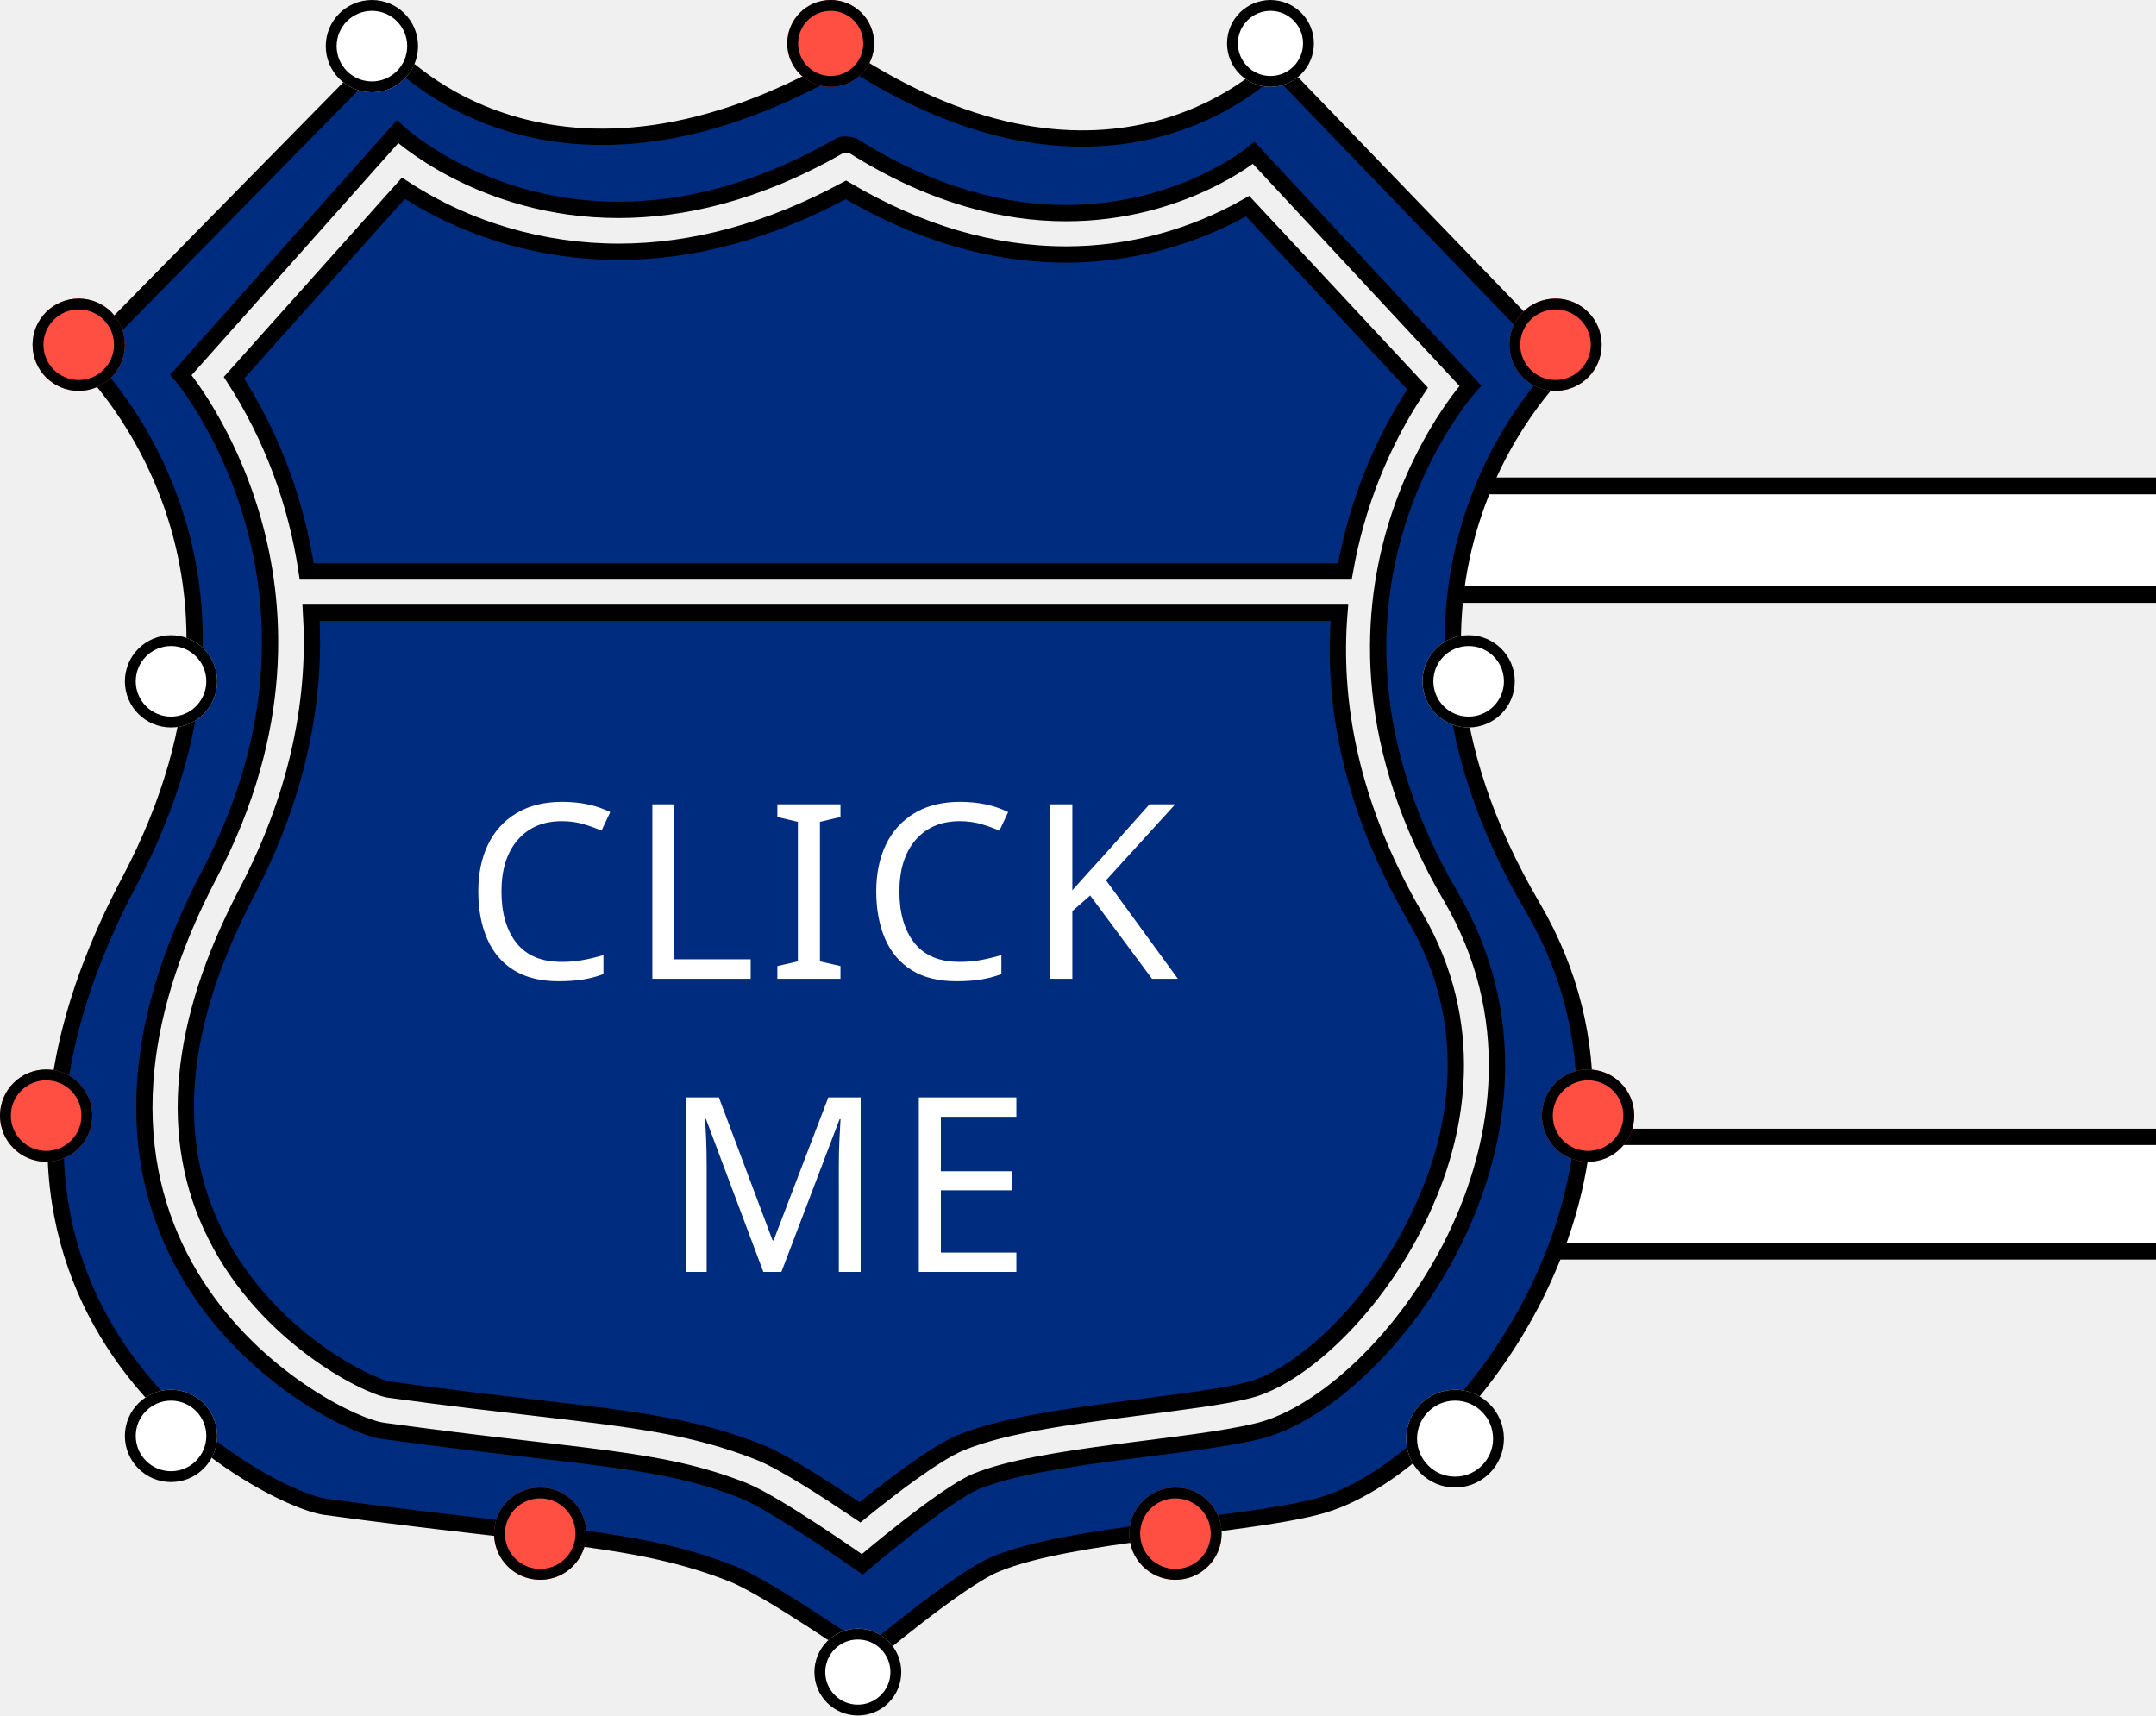
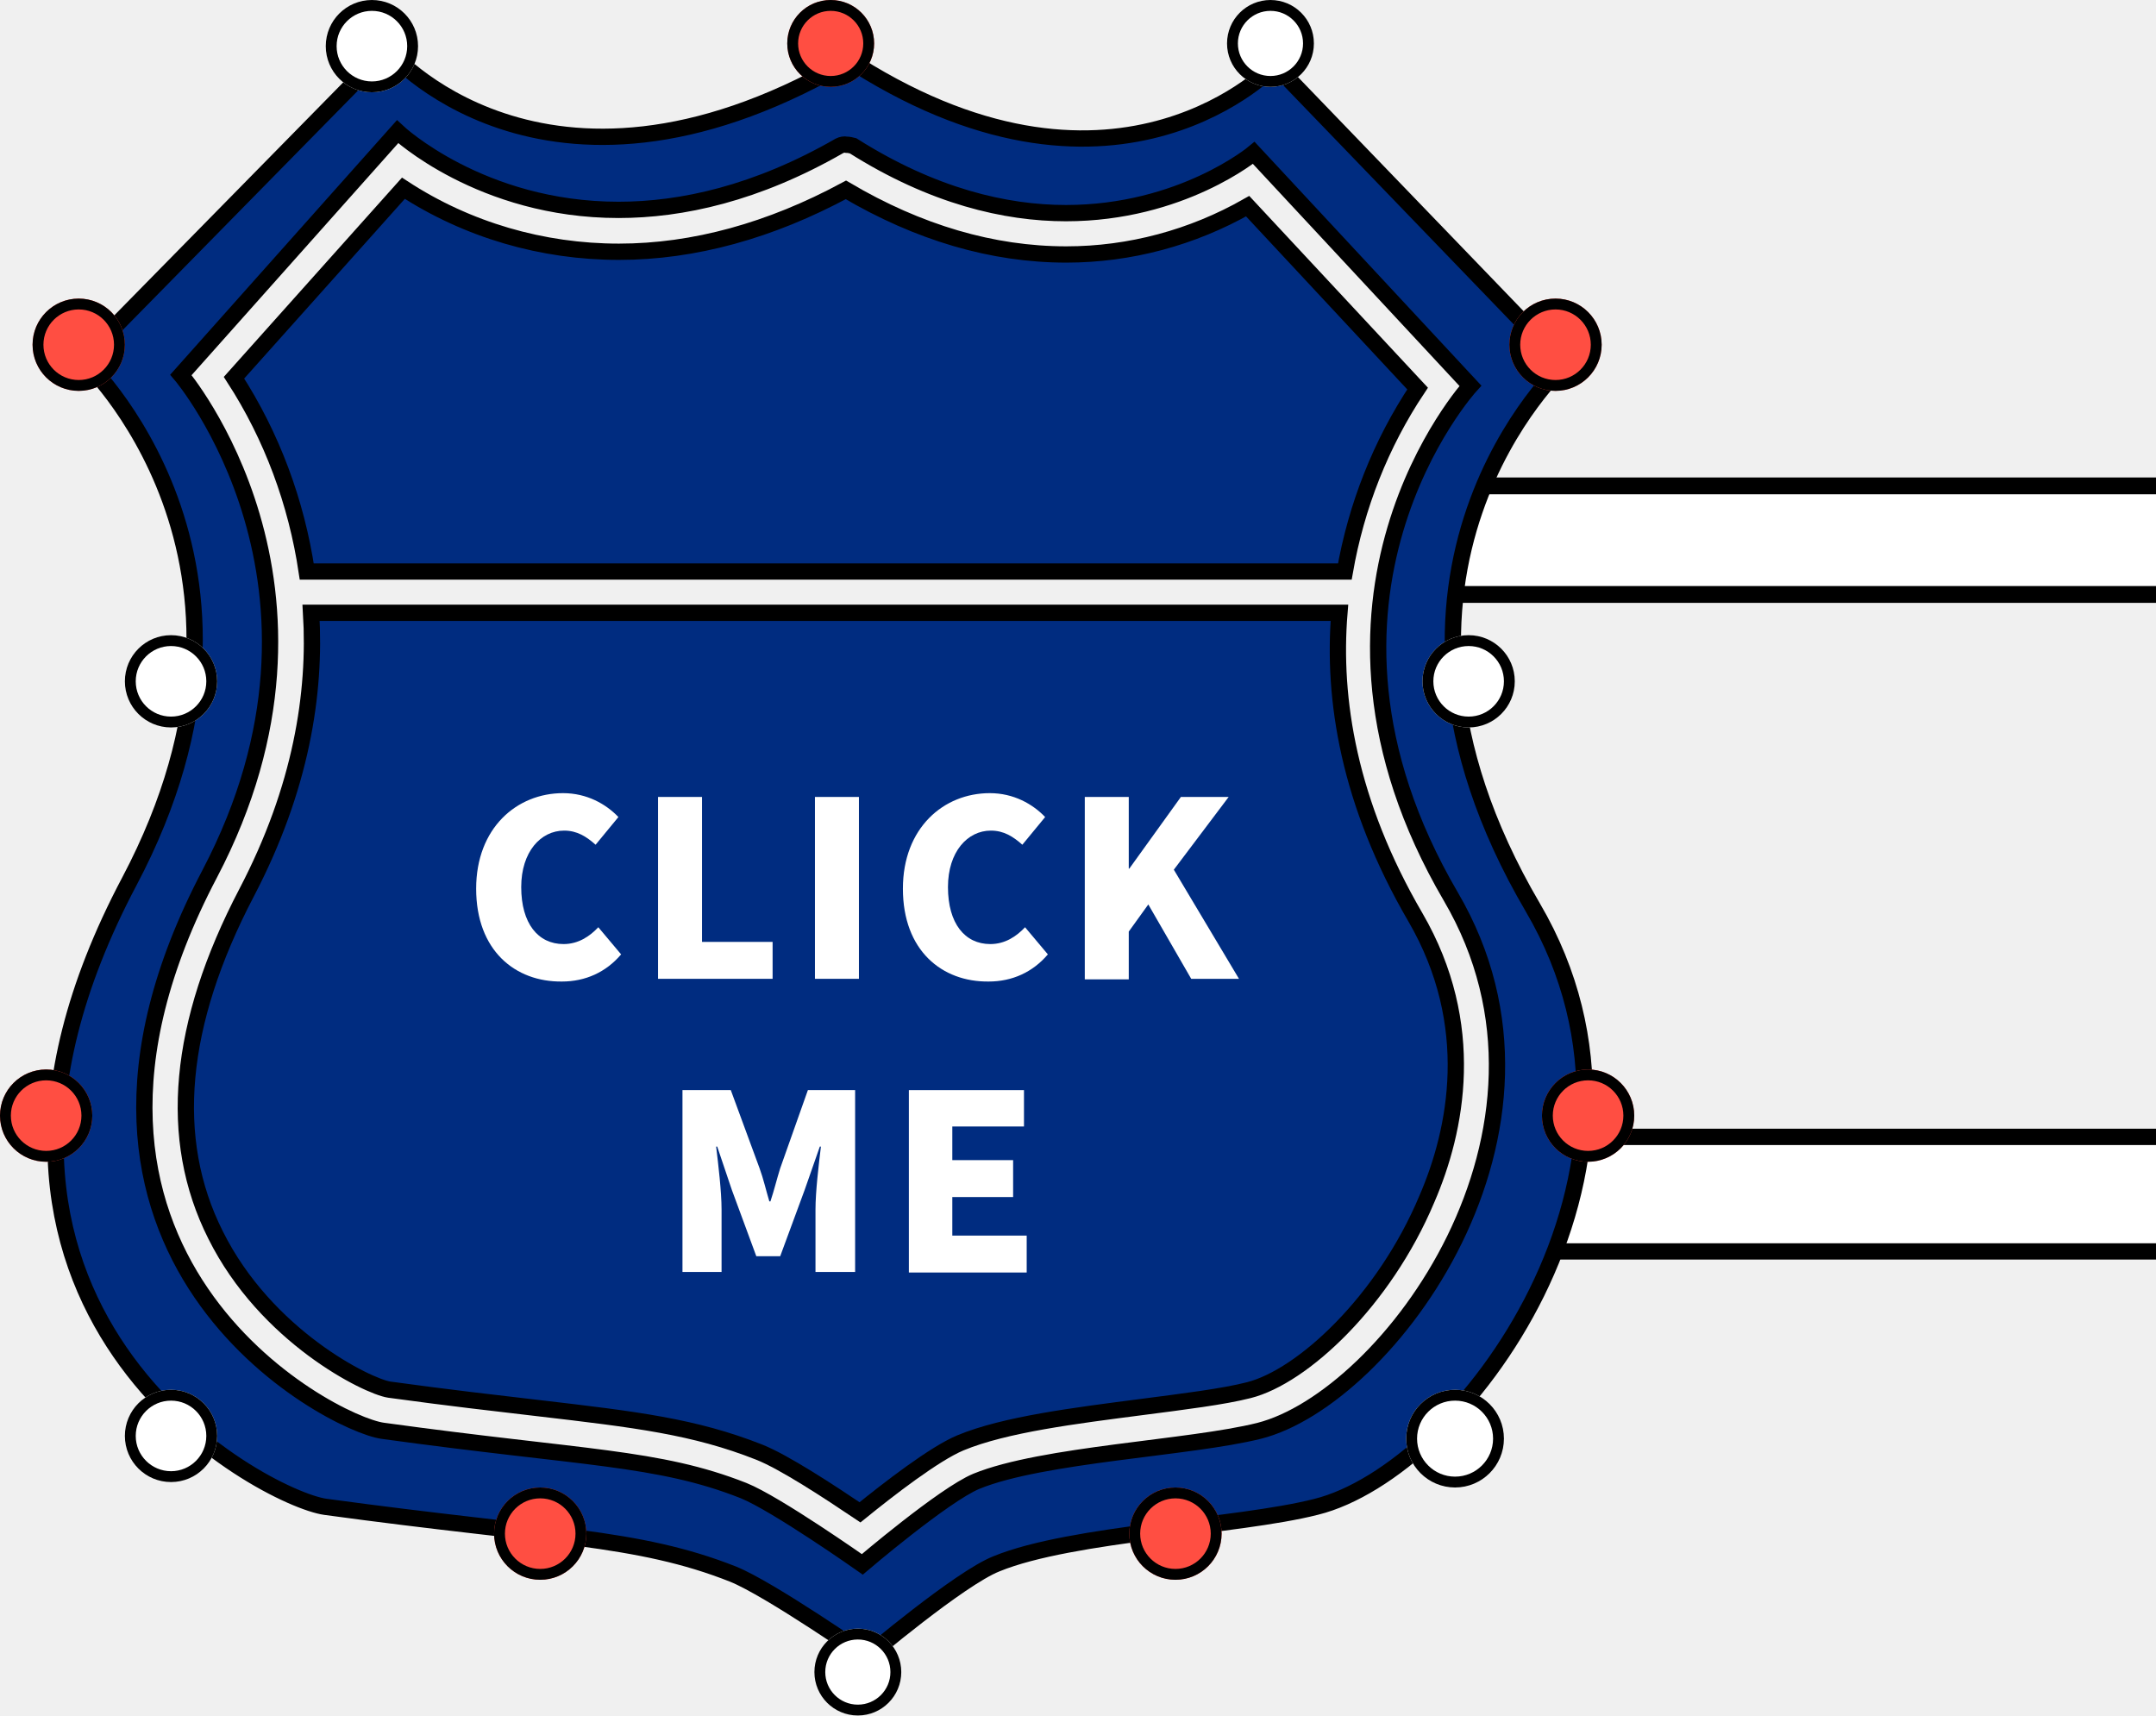
<svg xmlns="http://www.w3.org/2000/svg" version="1.1" id="圖層_1" x="0px" y="0px" viewBox="0 0 397.1 316" style="enable-background:new 0 0 397.1 316;" xml:space="preserve">
  <style type="text/css">
	.st0{fill:#FFFFFF;}
	.st1{fill:none;stroke:#000000;stroke-width:3.096;}
	.st2{fill:#002C80;stroke:#000000;stroke-width:3;}
	.st3{fill:none;stroke:#000000;stroke-width:2;}
	.st4{fill:#FF4E42;}
- 	.st5{font-family:'NotoSansTC-Black-83pv-RKSJ-H';}
- 	.st6{font-size:45.011px;}
- 	.st7{letter-spacing:2;}
+ 	.st5{enable-background:new    ;}
</style>
  <g id="Sign" transform="translate(0.493 0)">
    <g id="Group_23" transform="translate(264.787 88)">
      <g id="Rectangle_1512" transform="translate(-0.279)">
        <rect x="1" class="st0" width="139.6" height="23" />
        <rect x="2.6" y="1.5" class="st1" width="136.4" height="20" />
      </g>
      <g id="Path_1428" transform="translate(6.6 119.914)">
        <path class="st0" d="M132.2,22.6H2V1.5h55.4h74.8L132.2,22.6L132.2,22.6z" />
        <path d="M6.7,3v18.1h124V3H59.2H6.7 M3.6,0c0,0,23.1,0,55.6,0s74.6,0,74.6,0v24.1H3.6V0z" />
      </g>
    </g>
    <g id="Group_21" transform="translate(9.731 9.06)">
      <path id="Path_1425" class="st2" d="M272.1,158.1c-36.2-61.7,5.7-100,5.7-100L224.6,2.9c0,0-28.5,30.5-77,0    c-0.9-0.4-1.9-0.4-2.9,0C89.6,34.3,61.1,0,61.1,0L5,57.1c0,0,40,36.8,8.6,96.2c-41.8,79,25.1,113.7,36.1,115.2    c41.8,5.7,57.4,5.4,75.1,12.4c6.7,2.7,24.7,15.2,24.7,15.2s17-14.4,23.8-17.1c13.9-5.7,44.4-6.8,58.9-10.5    C258.8,261.9,300.6,206.7,272.1,158.1z M221.7,254.5c-12.8,3.2-39.9,4.3-52.1,9.3c-6,2.5-21,15.3-21,15.3s-15.9-11.2-21.9-13.6    c-15.7-6.2-29.4-5.9-66.4-11c-9.7-1.3-68.9-32.2-31.9-102.6c27.8-53-5.3-91.9-5.3-91.9L63,15.2c0,0,15.3,14.4,40.7,14.4    c11.6,0,25.4-3,40.7-11.8c0.4-0.2,0.9-0.3,1.3-0.2c0.4,0,0.8,0.1,1.2,0.2c14.7,9.3,28.1,12.4,39.2,12.4    c21.3,0,34.6-11.1,34.6-11.1L260.6,62c0,0-35.7,39.2-3.6,94.1C282.3,199.3,245.3,248.5,221.7,254.5L221.7,254.5z" />
      <g id="Group_20" transform="translate(23.974 25.515)">
        <path id="Path_1426" class="st2" d="M213.5,70.7c2.1-12,6.6-23.5,13.4-33.7L195.6,3.4c-10.2,5.8-21.7,8.9-33.4,8.9     c-13.6,0-27.2-4-40.6-11.9c-13.9,7.5-28,11.4-41.8,11.4c-14.1,0-27.9-4-39.7-11.7L8.9,35c7,10.8,11.5,23,13.4,35.7H213.5z" />
        <path id="Path_1427" class="st2" d="M226.5,134.4c-12.3-21.1-15.3-40.2-14-56.1H23.1c0.9,14.8-1.8,32.3-11.9,51.6     c-12.6,24.1-14.6,45.3-5.7,63c9.3,18.7,28,27.9,32,28.5c10.9,1.5,19.7,2.5,27.4,3.4c18,2.1,28.8,3.4,40.7,8.1     c4.6,1.8,13.1,7.4,18.6,11.1c5.3-4.3,13.7-10.8,18.5-12.8c8.2-3.4,21.1-5,33.4-6.6c7.7-1,15-1.9,19.7-3.1     c9.9-2.5,24.9-16.4,32.8-35.2C234.1,173.6,238,154.2,226.5,134.4z" />
      </g>
    </g>
    <g id="Ellipse_341" transform="translate(59.507 0)">
      <circle class="st0" cx="8.5" cy="8.5" r="8.5" />
      <circle class="st3" cx="8.5" cy="8.5" r="7.5" />
    </g>
    <g id="Ellipse_342" transform="translate(144.507 0)">
      <circle class="st4" cx="8" cy="8" r="8" />
      <circle class="st3" cx="8" cy="8" r="7" />
    </g>
    <g id="Ellipse_343" transform="translate(225.507 0)">
      <circle class="st0" cx="8" cy="8" r="8" />
      <circle class="st3" cx="8" cy="8" r="7" />
    </g>
    <g id="Ellipse_344" transform="translate(5.507 55)">
      <circle class="st4" cx="8.5" cy="8.5" r="8.5" />
      <circle class="st3" cx="8.5" cy="8.5" r="7.5" />
    </g>
    <g id="Ellipse_345" transform="translate(22.507 117)">
      <circle class="st0" cx="8.5" cy="8.5" r="8.5" />
      <circle class="st3" cx="8.5" cy="8.5" r="7.5" />
    </g>
    <g id="Ellipse_346" transform="translate(-0.493 197)">
      <circle class="st4" cx="8.5" cy="8.5" r="8.5" />
      <circle class="st3" cx="8.5" cy="8.5" r="7.5" />
    </g>
    <g id="Ellipse_347" transform="translate(22.507 256)">
      <circle class="st0" cx="8.5" cy="8.5" r="8.5" />
      <circle class="st3" cx="8.5" cy="8.5" r="7.5" />
    </g>
    <g id="Ellipse_348" transform="translate(90.507 274)">
      <circle class="st4" cx="8.5" cy="8.5" r="8.5" />
      <circle class="st3" cx="8.5" cy="8.5" r="7.5" />
    </g>
    <g id="Ellipse_349" transform="translate(149.507 300)">
      <circle class="st0" cx="8" cy="8" r="8" />
      <circle class="st3" cx="8" cy="8" r="7" />
    </g>
    <g id="Ellipse_350" transform="translate(207.507 274)">
      <circle class="st4" cx="8.5" cy="8.5" r="8.5" />
      <circle class="st3" cx="8.5" cy="8.5" r="7.5" />
    </g>
    <g id="Ellipse_351" transform="translate(258.507 256)">
      <circle class="st0" cx="9" cy="9" r="9" />
      <circle class="st3" cx="9" cy="9" r="8" />
    </g>
    <g id="Ellipse_352" transform="translate(277.507 55)">
      <circle class="st4" cx="8.5" cy="8.5" r="8.5" />
      <circle class="st3" cx="8.5" cy="8.5" r="7.5" />
    </g>
    <g id="Ellipse_353" transform="translate(261.507 117)">
      <circle class="st0" cx="8.5" cy="8.5" r="8.5" />
      <circle class="st3" cx="8.5" cy="8.5" r="7.5" />
    </g>
    <g id="Ellipse_354" transform="translate(283.507 197)">
      <circle class="st4" cx="8.5" cy="8.5" r="8.5" />
      <circle class="st3" cx="8.5" cy="8.5" r="7.5" />
    </g>
  </g>
-   <text transform="matrix(1 0 0 1 85.3483 180.293)">
-     <tspan x="0" y="0" class="st0 st5 st6 st7">CLICK</tspan>
-     <tspan x="36.7" y="54" class="st0 st5 st6 st7">ME</tspan>
-   </text>
+   <g class="st5">
+     <path class="st0" d="M87.7,163.7c0-11.2,7.5-17.6,16-17.6c4.4,0,7.9,2,10.2,4.4l-4.2,5.1c-1.7-1.5-3.4-2.6-5.8-2.6   c-4.3,0-7.9,3.9-7.9,10.4c0,6.7,3.1,10.5,7.8,10.5c2.7,0,4.8-1.4,6.4-3.1l4.2,5c-2.8,3.3-6.6,5-10.9,5   C94.9,180.9,87.7,175.1,87.7,163.7z" />
+     <path class="st0" d="M121.2,146.8h8.1v26.7h13v6.8h-21.1V146.8z" />
+     <path class="st0" d="M150.1,146.8h8.1v33.5h-8.1V146.8z" />
+     <path class="st0" d="M166.3,163.7c0-11.2,7.5-17.6,16-17.6c4.4,0,7.9,2,10.2,4.4l-4.2,5.1c-1.7-1.5-3.4-2.6-5.8-2.6   c-4.3,0-7.9,3.9-7.9,10.4c0,6.7,3.1,10.5,7.8,10.5c2.7,0,4.8-1.4,6.4-3.1l4.2,5c-2.8,3.3-6.6,5-10.9,5   C173.5,180.9,166.3,175.1,166.3,163.7z" />
+     <path class="st0" d="M199.8,146.8h8.1V160h0.1l9.5-13.2h8.8l-10.1,13.4l12,20.1h-8.8l-7.9-13.7l-3.6,5v8.8h-8.1V146.8z" />
+   </g>
+   <g class="st5">
+     <path class="st0" d="M125.9,200.8h8.7l5.3,14.4c0.7,1.9,1.2,4.1,1.8,6.1h0.2c0.7-2.1,1.2-4.2,1.8-6.1l5.1-14.4h8.7v33.5h-7.3v-11.5   c0-3.3,0.6-8.3,1-11.6h-0.2l-2.8,8l-4.5,12.2h-4.4l-4.5-12.2l-2.7-8h-0.2c0.4,3.3,1,8.3,1,11.6v11.5h-7.2V200.8z" />
+     <path class="st0" d="M167.4,200.8h21.2v6.7h-13.2v6.2h11.2v6.8h-11.2v7.1h13.7v6.8h-21.7V200.8z" />
+   </g>
</svg>
